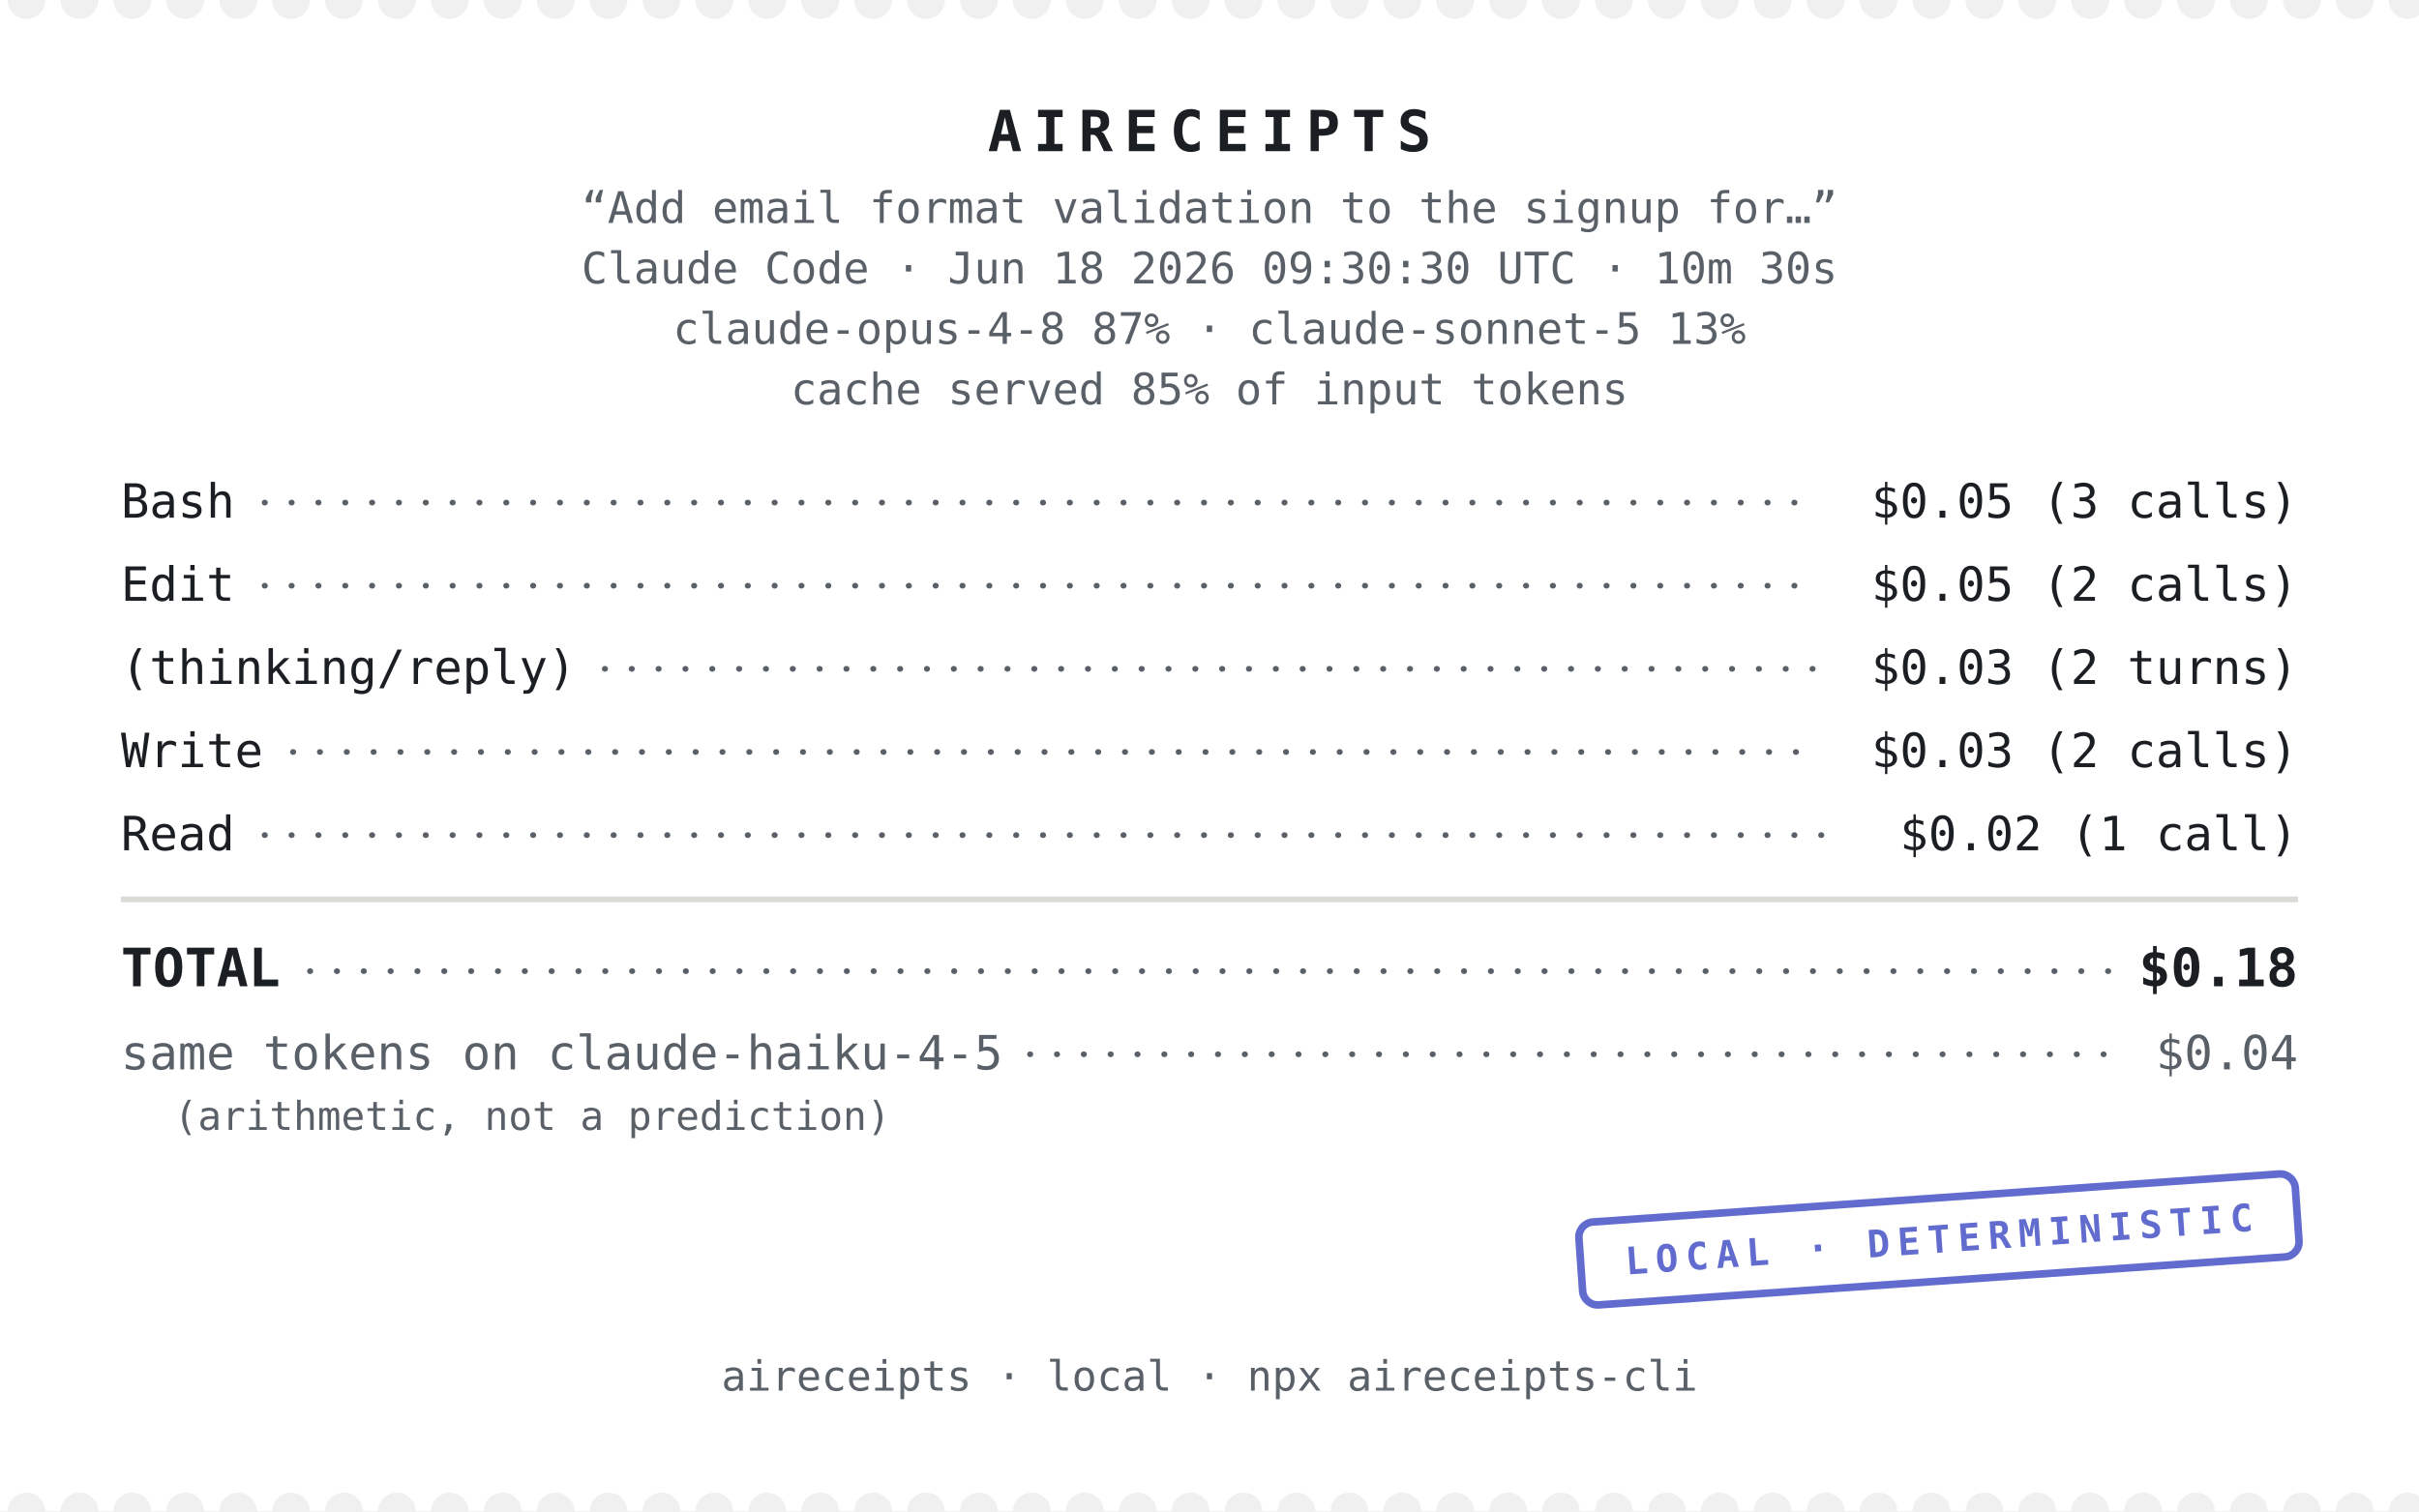
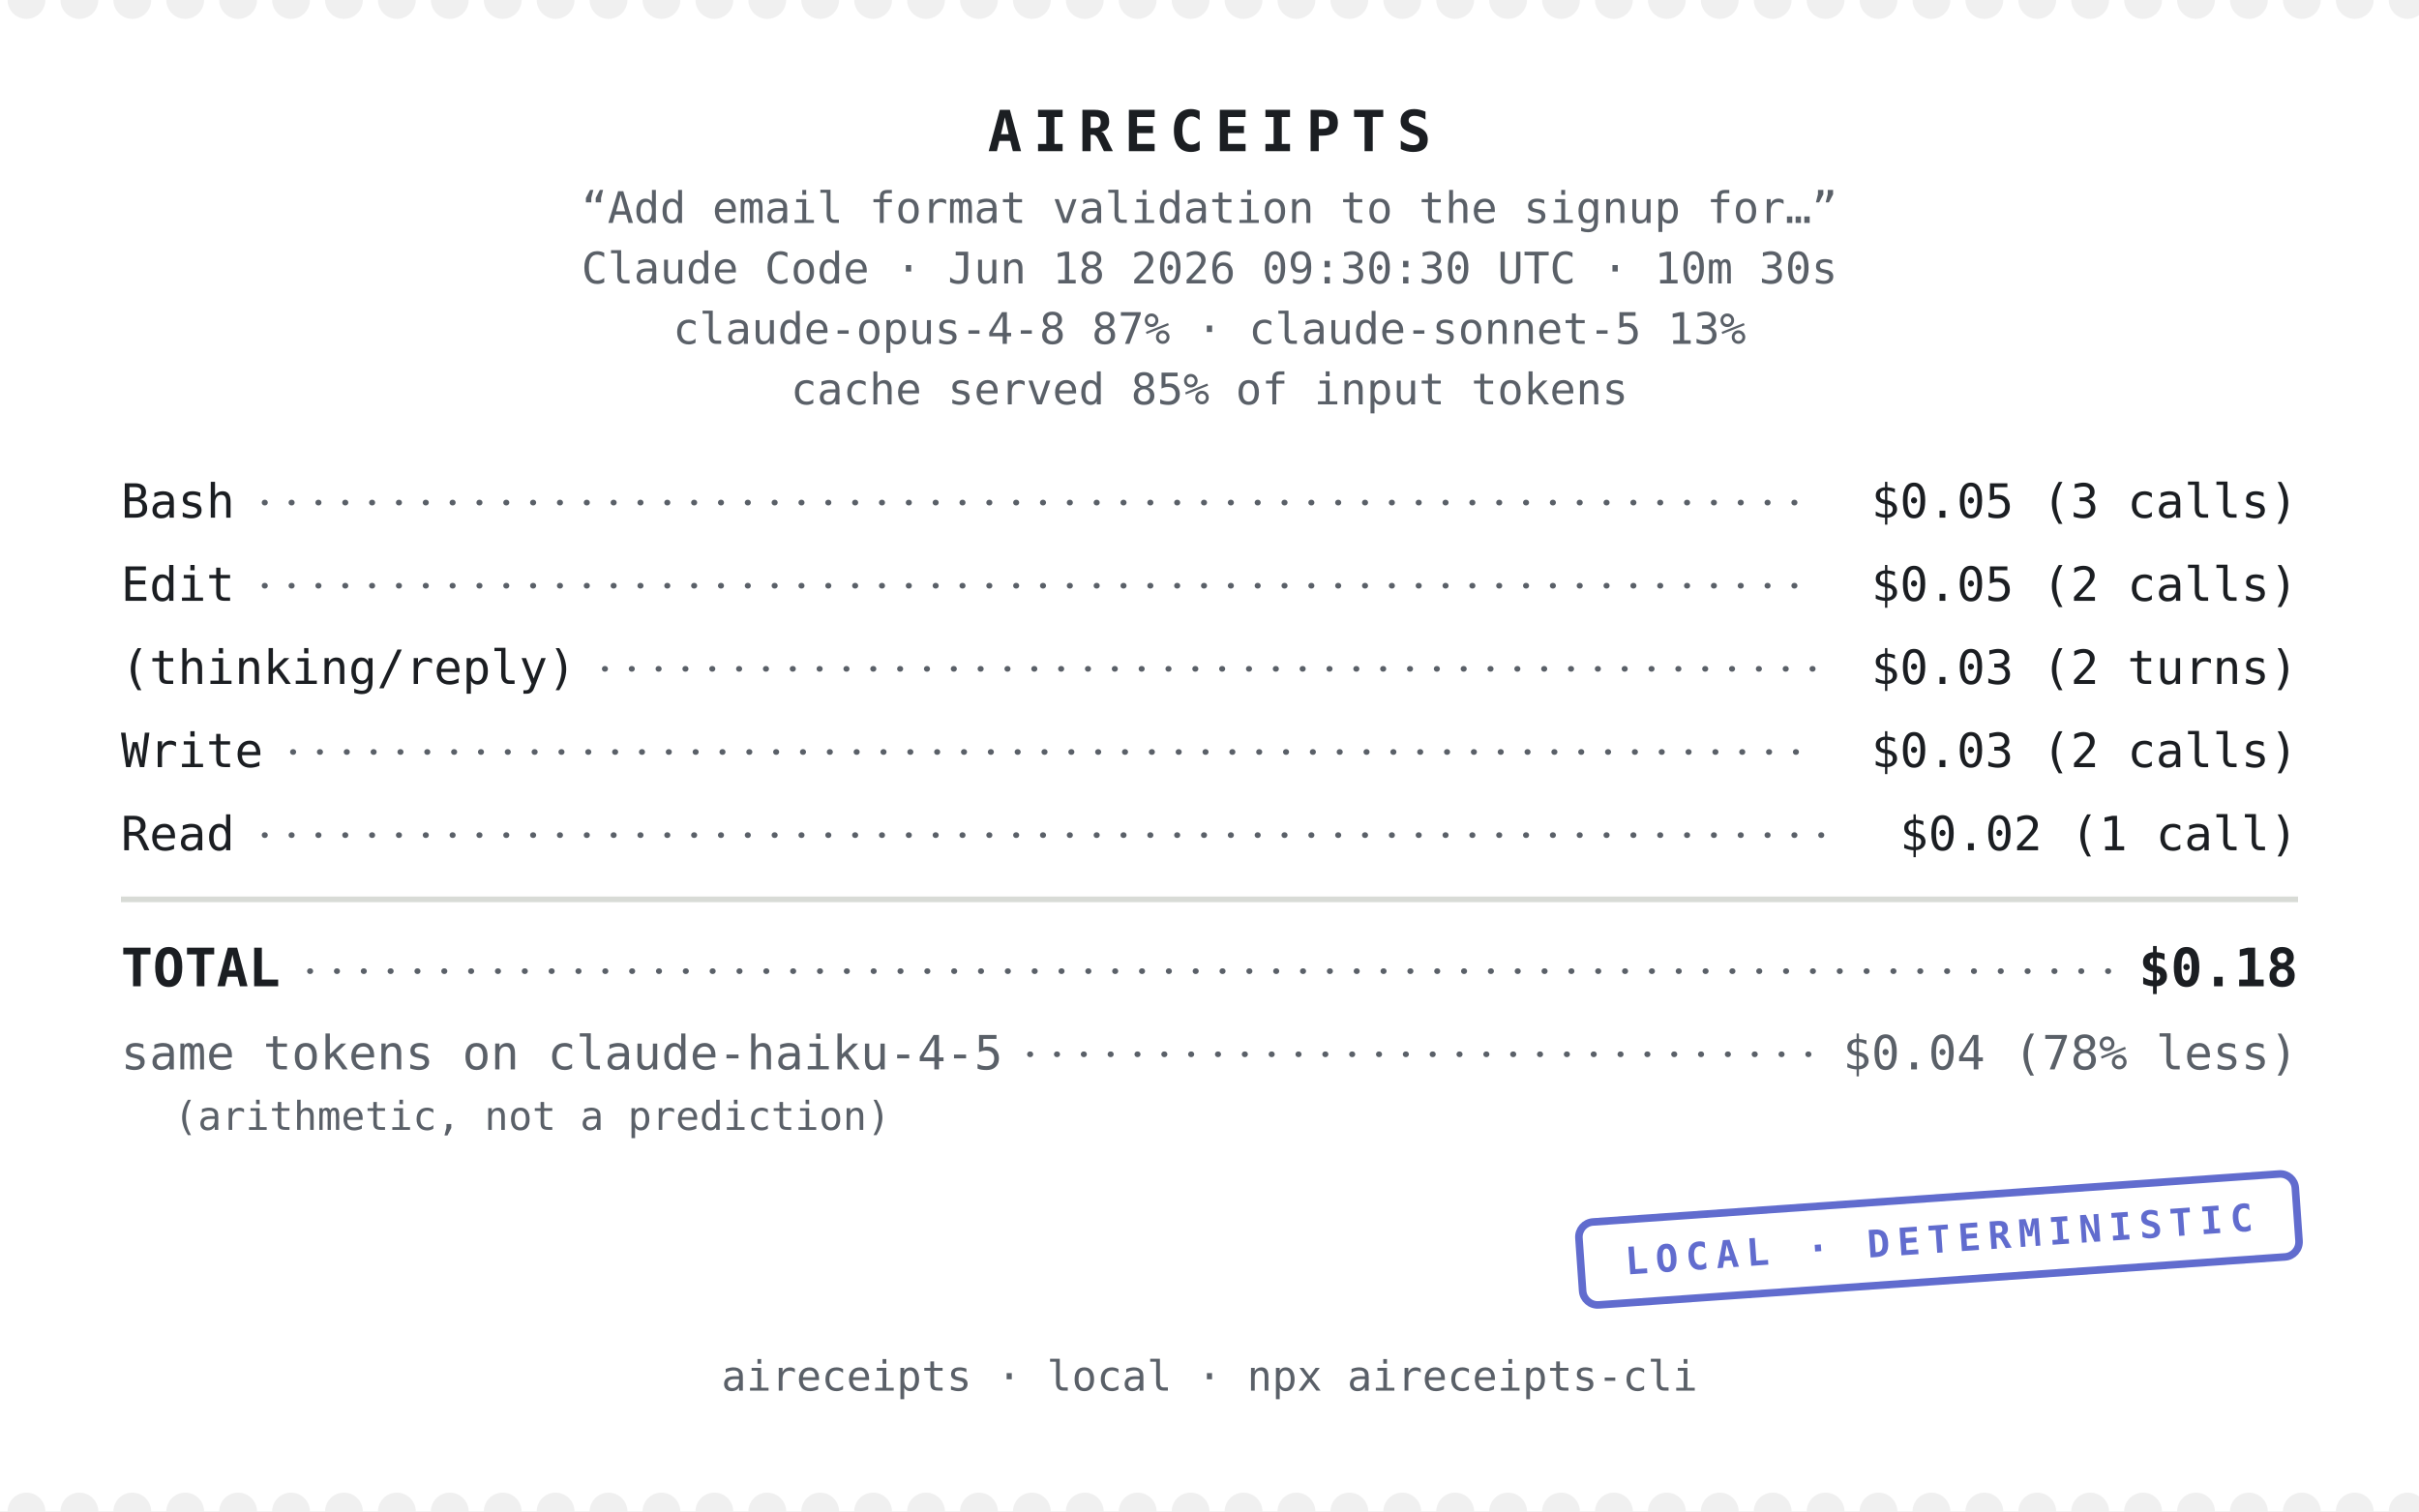
<svg xmlns="http://www.w3.org/2000/svg" width="640" height="400" viewBox="0 0 640 400" font-family="&quot;SF Mono&quot;,&quot;Cascadia Code&quot;,&quot;JetBrains Mono&quot;,Menlo,Consolas,monospace" role="img" aria-label="aireceipts cost receipt">
  <g transform="translate(0 0)">
    <defs>
      <mask id="perf-0" maskUnits="userSpaceOnUse" x="-5" y="-5" width="650" height="410">
        <rect x="0" y="0" width="640" height="400" fill="#FFFFFF" />
        <g class="perf-top">
          <circle cx="7" cy="0" r="5" fill="#000000" />
          <circle cx="21" cy="0" r="5" fill="#000000" />
          <circle cx="35" cy="0" r="5" fill="#000000" />
          <circle cx="49" cy="0" r="5" fill="#000000" />
          <circle cx="63" cy="0" r="5" fill="#000000" />
          <circle cx="77" cy="0" r="5" fill="#000000" />
          <circle cx="91" cy="0" r="5" fill="#000000" />
          <circle cx="105" cy="0" r="5" fill="#000000" />
          <circle cx="119" cy="0" r="5" fill="#000000" />
          <circle cx="133" cy="0" r="5" fill="#000000" />
          <circle cx="147" cy="0" r="5" fill="#000000" />
          <circle cx="161" cy="0" r="5" fill="#000000" />
          <circle cx="175" cy="0" r="5" fill="#000000" />
          <circle cx="189" cy="0" r="5" fill="#000000" />
          <circle cx="203" cy="0" r="5" fill="#000000" />
          <circle cx="217" cy="0" r="5" fill="#000000" />
          <circle cx="231" cy="0" r="5" fill="#000000" />
          <circle cx="245" cy="0" r="5" fill="#000000" />
          <circle cx="259" cy="0" r="5" fill="#000000" />
          <circle cx="273" cy="0" r="5" fill="#000000" />
          <circle cx="287" cy="0" r="5" fill="#000000" />
          <circle cx="301" cy="0" r="5" fill="#000000" />
          <circle cx="315" cy="0" r="5" fill="#000000" />
          <circle cx="329" cy="0" r="5" fill="#000000" />
          <circle cx="343" cy="0" r="5" fill="#000000" />
          <circle cx="357" cy="0" r="5" fill="#000000" />
          <circle cx="371" cy="0" r="5" fill="#000000" />
          <circle cx="385" cy="0" r="5" fill="#000000" />
          <circle cx="399" cy="0" r="5" fill="#000000" />
          <circle cx="413" cy="0" r="5" fill="#000000" />
          <circle cx="427" cy="0" r="5" fill="#000000" />
          <circle cx="441" cy="0" r="5" fill="#000000" />
          <circle cx="455" cy="0" r="5" fill="#000000" />
          <circle cx="469" cy="0" r="5" fill="#000000" />
          <circle cx="483" cy="0" r="5" fill="#000000" />
          <circle cx="497" cy="0" r="5" fill="#000000" />
          <circle cx="511" cy="0" r="5" fill="#000000" />
          <circle cx="525" cy="0" r="5" fill="#000000" />
          <circle cx="539" cy="0" r="5" fill="#000000" />
          <circle cx="553" cy="0" r="5" fill="#000000" />
          <circle cx="567" cy="0" r="5" fill="#000000" />
          <circle cx="581" cy="0" r="5" fill="#000000" />
          <circle cx="595" cy="0" r="5" fill="#000000" />
          <circle cx="609" cy="0" r="5" fill="#000000" />
          <circle cx="623" cy="0" r="5" fill="#000000" />
          <circle cx="637" cy="0" r="5" fill="#000000" />
        </g>
        <g class="perf-bottom">
          <circle cx="7" cy="400" r="5" fill="#000000" />
          <circle cx="21" cy="400" r="5" fill="#000000" />
          <circle cx="35" cy="400" r="5" fill="#000000" />
          <circle cx="49" cy="400" r="5" fill="#000000" />
          <circle cx="63" cy="400" r="5" fill="#000000" />
          <circle cx="77" cy="400" r="5" fill="#000000" />
          <circle cx="91" cy="400" r="5" fill="#000000" />
          <circle cx="105" cy="400" r="5" fill="#000000" />
          <circle cx="119" cy="400" r="5" fill="#000000" />
          <circle cx="133" cy="400" r="5" fill="#000000" />
          <circle cx="147" cy="400" r="5" fill="#000000" />
          <circle cx="161" cy="400" r="5" fill="#000000" />
          <circle cx="175" cy="400" r="5" fill="#000000" />
          <circle cx="189" cy="400" r="5" fill="#000000" />
          <circle cx="203" cy="400" r="5" fill="#000000" />
          <circle cx="217" cy="400" r="5" fill="#000000" />
          <circle cx="231" cy="400" r="5" fill="#000000" />
          <circle cx="245" cy="400" r="5" fill="#000000" />
          <circle cx="259" cy="400" r="5" fill="#000000" />
          <circle cx="273" cy="400" r="5" fill="#000000" />
          <circle cx="287" cy="400" r="5" fill="#000000" />
          <circle cx="301" cy="400" r="5" fill="#000000" />
          <circle cx="315" cy="400" r="5" fill="#000000" />
          <circle cx="329" cy="400" r="5" fill="#000000" />
          <circle cx="343" cy="400" r="5" fill="#000000" />
          <circle cx="357" cy="400" r="5" fill="#000000" />
          <circle cx="371" cy="400" r="5" fill="#000000" />
          <circle cx="385" cy="400" r="5" fill="#000000" />
          <circle cx="399" cy="400" r="5" fill="#000000" />
          <circle cx="413" cy="400" r="5" fill="#000000" />
          <circle cx="427" cy="400" r="5" fill="#000000" />
          <circle cx="441" cy="400" r="5" fill="#000000" />
          <circle cx="455" cy="400" r="5" fill="#000000" />
          <circle cx="469" cy="400" r="5" fill="#000000" />
          <circle cx="483" cy="400" r="5" fill="#000000" />
          <circle cx="497" cy="400" r="5" fill="#000000" />
          <circle cx="511" cy="400" r="5" fill="#000000" />
          <circle cx="525" cy="400" r="5" fill="#000000" />
          <circle cx="539" cy="400" r="5" fill="#000000" />
          <circle cx="553" cy="400" r="5" fill="#000000" />
          <circle cx="567" cy="400" r="5" fill="#000000" />
          <circle cx="581" cy="400" r="5" fill="#000000" />
          <circle cx="595" cy="400" r="5" fill="#000000" />
          <circle cx="609" cy="400" r="5" fill="#000000" />
          <circle cx="623" cy="400" r="5" fill="#000000" />
          <circle cx="637" cy="400" r="5" fill="#000000" />
        </g>
      </mask>
    </defs>
    <rect x="0" y="0" width="640" height="400" fill="#FFFFFF" mask="url(#perf-0)" />
    <text x="320" y="40" font-size="15" fill="#1B1E22" text-anchor="middle" font-weight="700" letter-spacing="3">AIRECEIPTS</text>
    <text x="320" y="59" font-size="11.5" fill="#5A6068" text-anchor="middle">“Add email format validation to the signup for…”</text>
    <text x="320" y="75" font-size="11.5" fill="#5A6068" text-anchor="middle">Claude Code · Jun 18 2026 09:30:30 UTC · 10m 30s</text>
    <text x="320" y="91" font-size="11.5" fill="#5A6068" text-anchor="middle">claude-opus-4-8 87% · claude-sonnet-5 13%</text>
    <text x="320" y="107" font-size="11.5" fill="#5A6068" text-anchor="middle">cache served 85% of input tokens</text>
    <text x="32" y="137" font-size="12.5" fill="#1B1E22" text-anchor="start">Bash</text>
    <text x="608" y="137" font-size="12.5" fill="#1B1E22" text-anchor="end">$0.05  (3 calls)</text>
    <line x1="70" y1="133" x2="480" y2="133" stroke="#5A6068" stroke-width="1.5" stroke-linecap="round" stroke-dasharray="0.1 7" />
    <text x="32" y="159" font-size="12.5" fill="#1B1E22" text-anchor="start">Edit</text>
    <text x="608" y="159" font-size="12.5" fill="#1B1E22" text-anchor="end">$0.05  (2 calls)</text>
    <line x1="70" y1="155" x2="480" y2="155" stroke="#5A6068" stroke-width="1.5" stroke-linecap="round" stroke-dasharray="0.1 7" />
    <text x="32" y="181" font-size="12.5" fill="#1B1E22" text-anchor="start">(thinking/reply)</text>
    <text x="608" y="181" font-size="12.5" fill="#1B1E22" text-anchor="end">$0.03  (2 turns)</text>
    <line x1="160" y1="177" x2="480" y2="177" stroke="#5A6068" stroke-width="1.5" stroke-linecap="round" stroke-dasharray="0.1 7" />
    <text x="32" y="203" font-size="12.5" fill="#1B1E22" text-anchor="start">Write</text>
    <text x="608" y="203" font-size="12.5" fill="#1B1E22" text-anchor="end">$0.03  (2 calls)</text>
    <line x1="77.5" y1="199" x2="480" y2="199" stroke="#5A6068" stroke-width="1.5" stroke-linecap="round" stroke-dasharray="0.1 7" />
    <text x="32" y="225" font-size="12.5" fill="#1B1E22" text-anchor="start">Read</text>
    <text x="608" y="225" font-size="12.5" fill="#1B1E22" text-anchor="end">$0.02  (1 call)</text>
    <line x1="70" y1="221" x2="487.5" y2="221" stroke="#5A6068" stroke-width="1.5" stroke-linecap="round" stroke-dasharray="0.1 7" />
    <line x1="32" y1="238" x2="608" y2="238" stroke="#D8DBD6" stroke-width="1.5" />
    <text x="32" y="261" font-size="14" fill="#1B1E22" text-anchor="start" font-weight="700">TOTAL</text>
    <text x="608" y="261" font-size="14" fill="#1B1E22" text-anchor="end" font-weight="700">$0.18</text>
    <line x1="82" y1="257" x2="558" y2="257" stroke="#5A6068" stroke-width="1.5" stroke-linecap="round" stroke-dasharray="0.1 7" />
    <text x="32" y="283" font-size="12.5" fill="#5A6068" text-anchor="start" font-weight="400">same tokens on claude-haiku-4-5</text>
-     <text x="608" y="283" font-size="12.5" fill="#5A6068" text-anchor="end" font-weight="400">$0.04</text>
-     <line x1="272.5" y1="279" x2="562.5" y2="279" stroke="#5A6068" stroke-width="1.5" stroke-linecap="round" stroke-dasharray="0.1 7" />
+     <text x="608" y="283" font-size="12.5" fill="#5A6068" text-anchor="end" font-weight="400">$0.04 (78% less)</text>
+     <line x1="272.5" y1="279" x2="480" y2="279" stroke="#5A6068" stroke-width="1.5" stroke-linecap="round" stroke-dasharray="0.1 7" />
    <text x="46" y="299" font-size="10.5" fill="#5A6068" text-anchor="start">(arithmetic, not a prediction)</text>
    <g class="stamp" opacity="0.8" transform="rotate(-4 513 328)">
      <rect x="418" y="317" width="190" height="22" rx="4" fill="none" stroke="#3947C2" stroke-width="2" />
      <text x="513" y="331.5" font-size="10" fill="#3947C2" text-anchor="middle" font-weight="700" letter-spacing="2">LOCAL · DETERMINISTIC</text>
    </g>
    <text x="320" y="368" font-size="11" fill="#5A6068" text-anchor="middle">aireceipts · local · npx aireceipts-cli</text>
  </g>
</svg>
